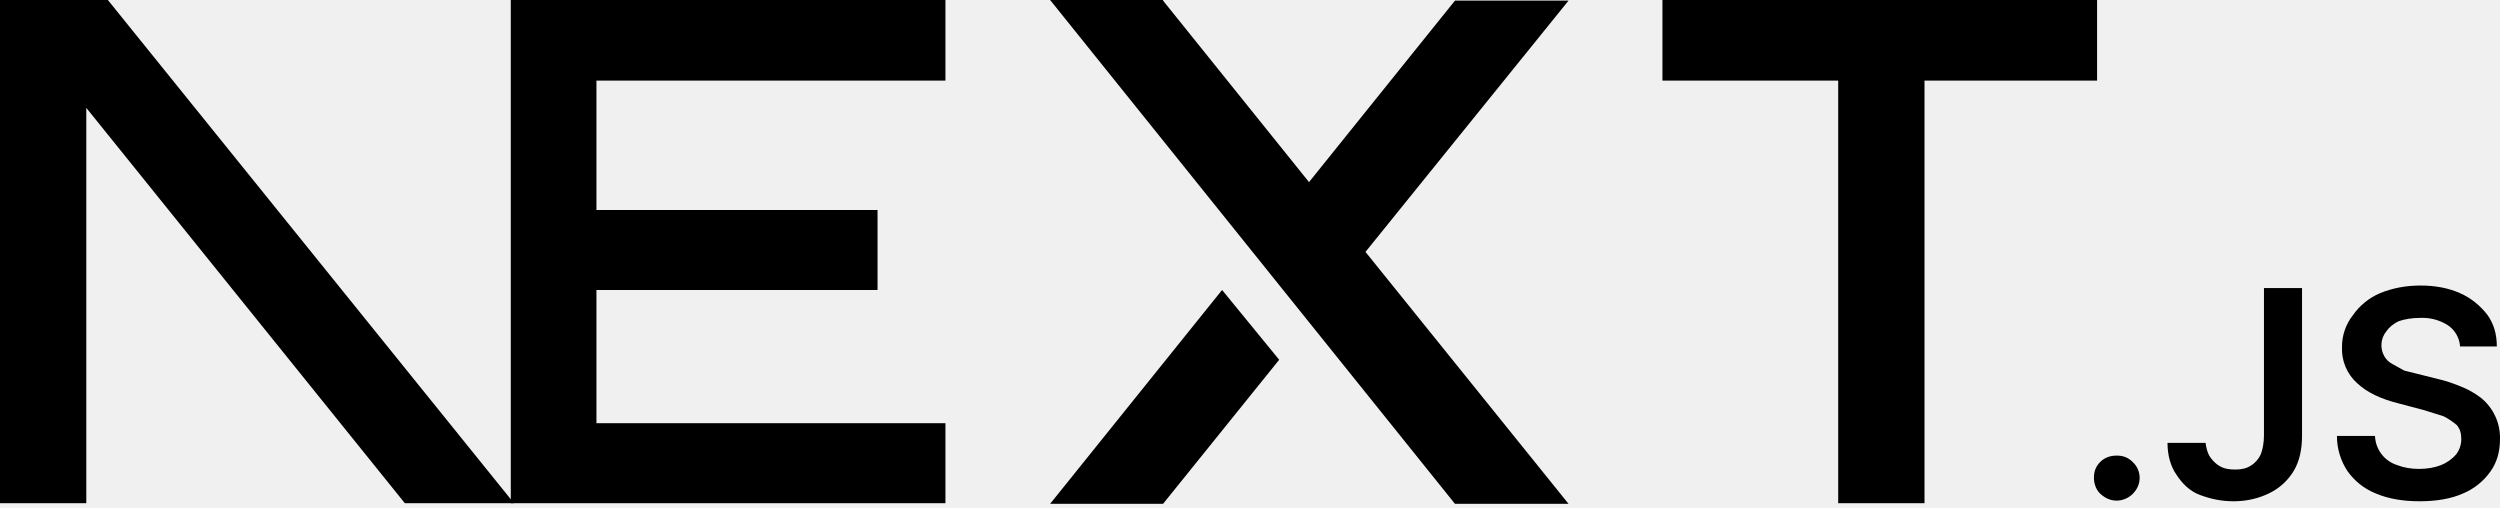
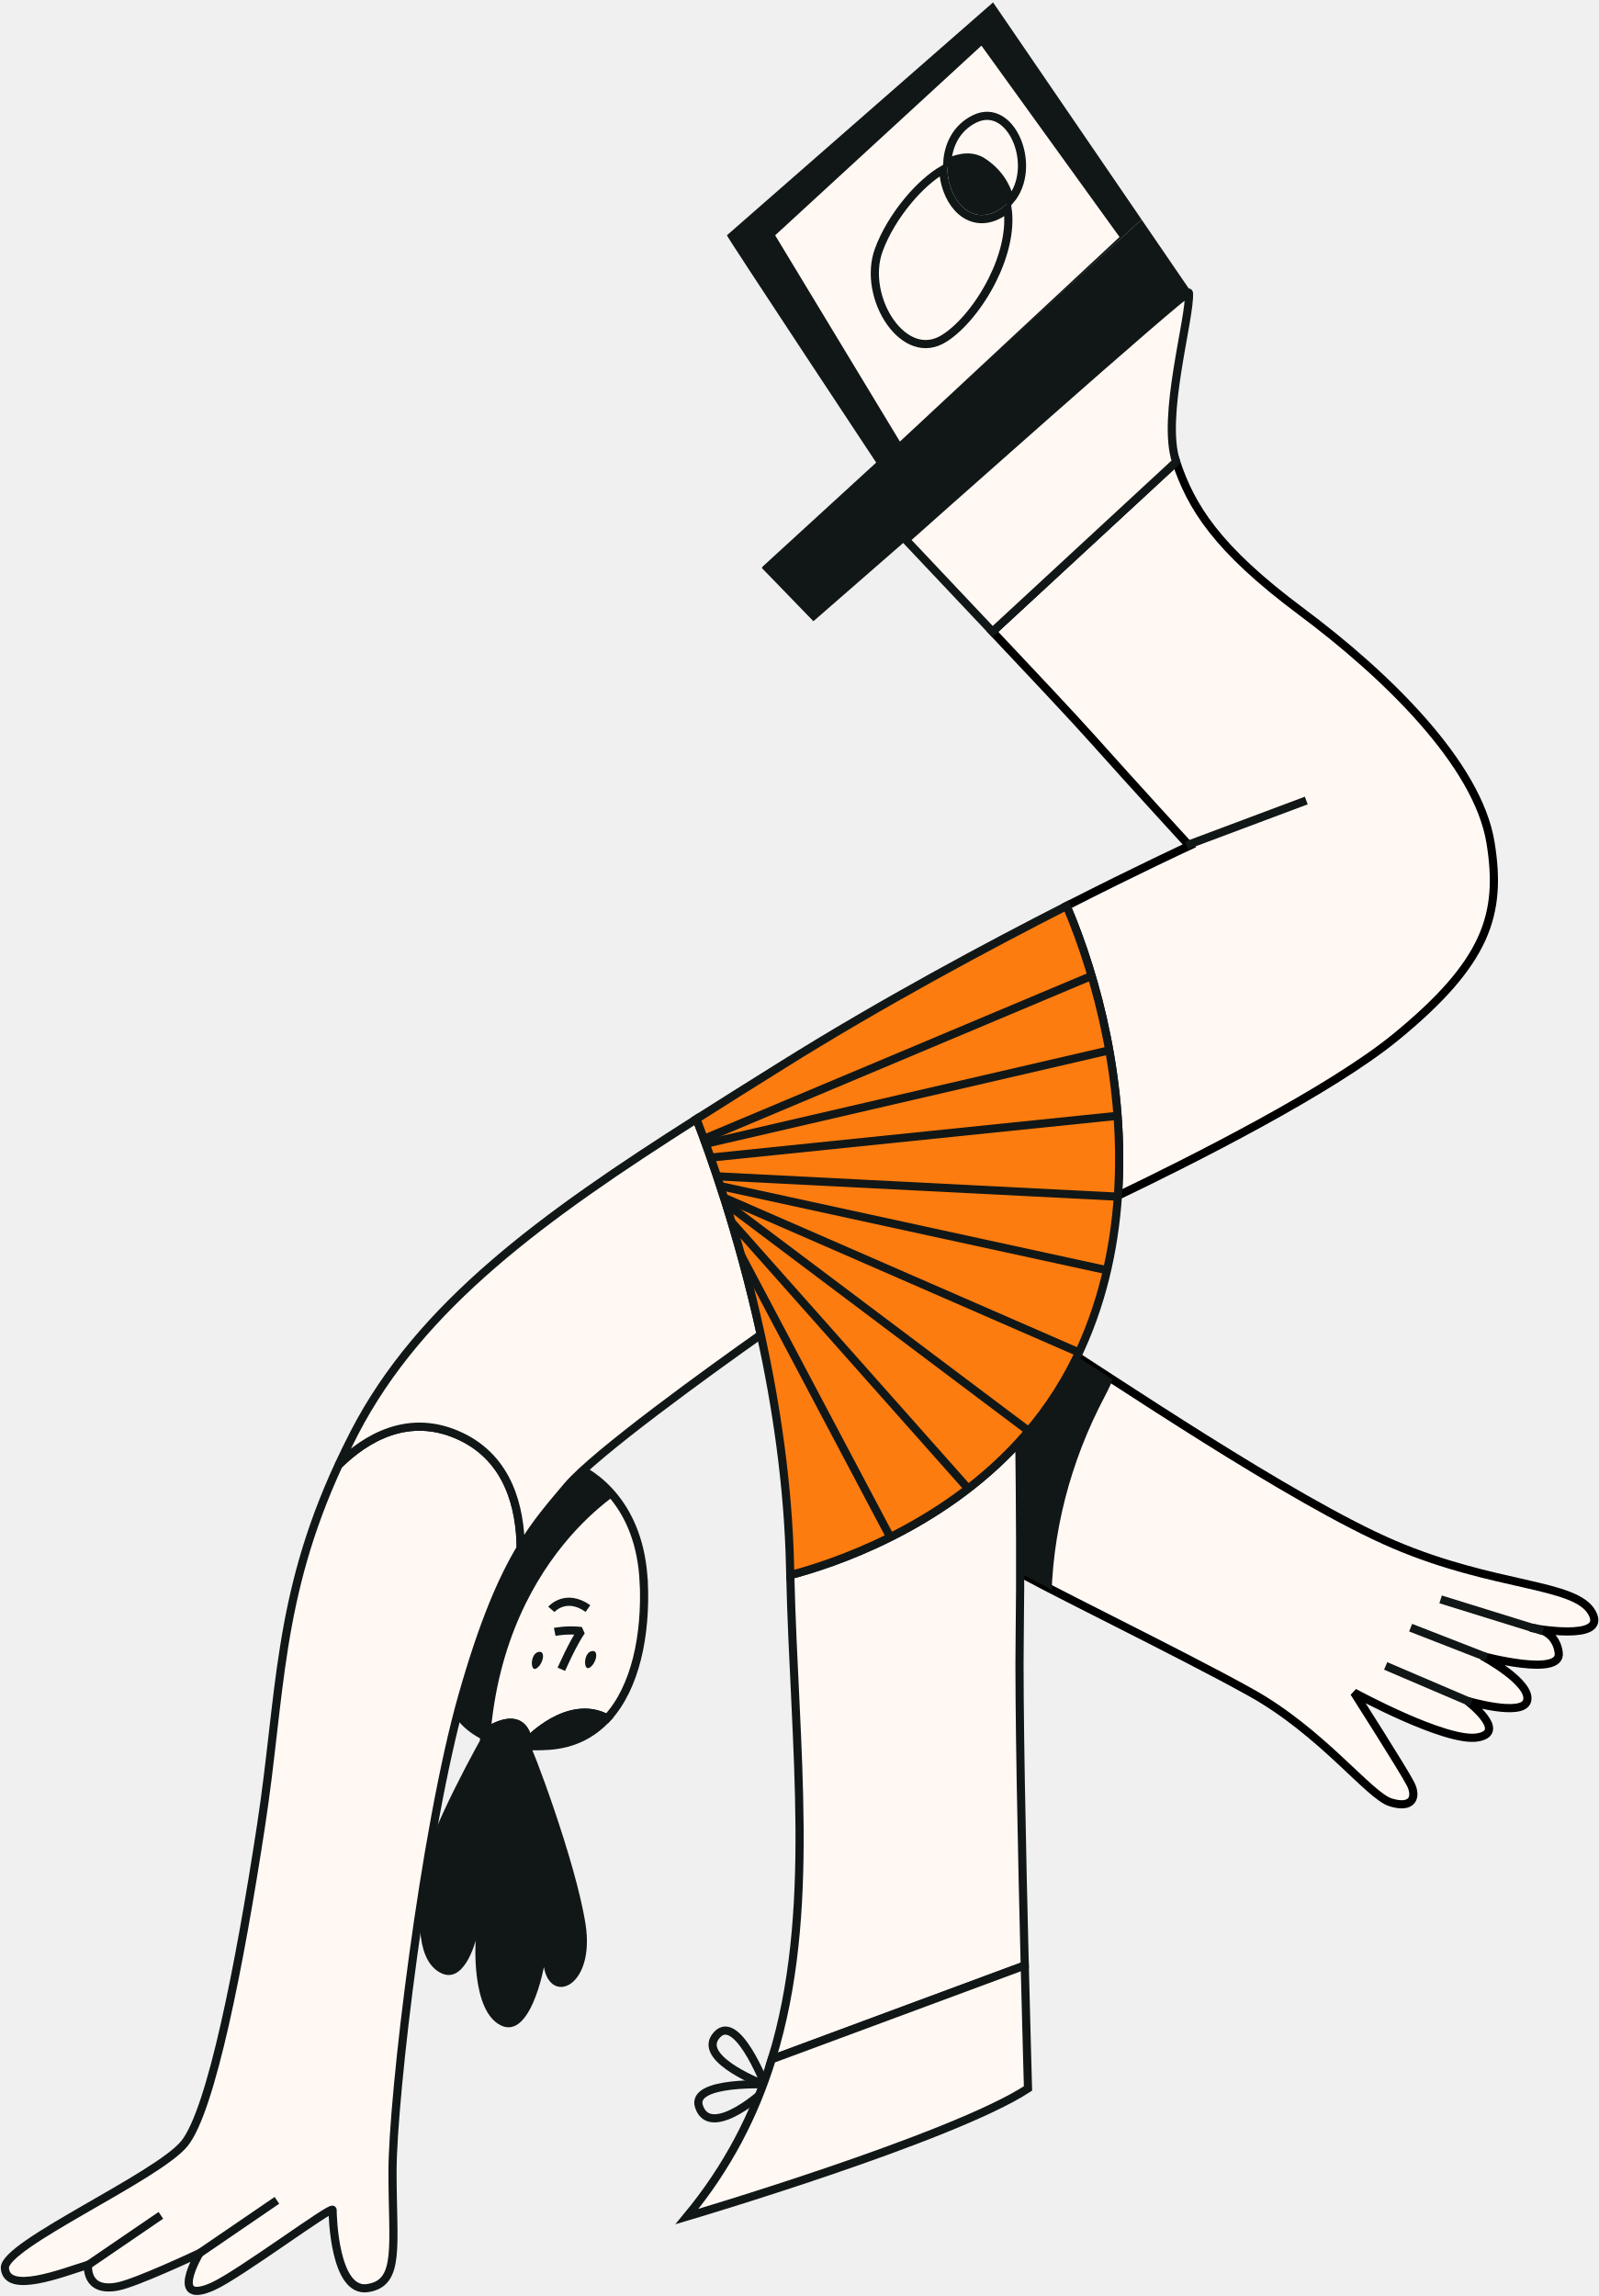
- <svg xmlns="http://www.w3.org/2000/svg" fill="none" viewBox="0 0 394 80">
-   <path fill="#000" d="M262 0h68.5v12.7h-27.2v66.6h-13.6V12.7H262V0ZM149 0v12.7H94v20.4h44.3v12.6H94v21h55v12.6H80.5V0h68.7zm34.3 0h-17.8l63.8 79.4h17.9l-32-39.7 32-39.6h-17.9l-23 28.6-23-28.6zm18.3 56.7-9-11-27.1 33.7h17.8l18.3-22.7z" />
-   <path fill="#000" d="M81 79.3 17 0H0v79.3h13.6V17l50.2 62.3H81Zm252.6-.4c-1 0-1.8-.4-2.5-1s-1.1-1.6-1.1-2.6.3-1.8 1-2.5 1.6-1 2.6-1 1.8.3 2.5 1a3.4 3.4 0 0 1 .6 4.3 3.7 3.7 0 0 1-3 1.8zm23.2-33.5h6v23.3c0 2.1-.4 4-1.3 5.5a9.1 9.1 0 0 1-3.8 3.5c-1.6.8-3.5 1.3-5.7 1.3-2 0-3.7-.4-5.3-1s-2.8-1.8-3.7-3.2c-.9-1.3-1.4-3-1.4-5h6c.1.8.3 1.6.7 2.2s1 1.2 1.6 1.5c.7.4 1.5.5 2.4.5 1 0 1.8-.2 2.4-.6a4 4 0 0 0 1.6-1.8c.3-.8.5-1.8.5-3V45.5zm30.9 9.1a4.4 4.4 0 0 0-2-3.3 7.5 7.5 0 0 0-4.3-1.1c-1.3 0-2.4.2-3.3.5-.9.4-1.6 1-2 1.6a3.5 3.5 0 0 0-.3 4c.3.5.7.9 1.3 1.2l1.8 1 2 .5 3.2.8c1.3.3 2.5.7 3.7 1.2a13 13 0 0 1 3.2 1.8 8.1 8.1 0 0 1 3 6.5c0 2-.5 3.7-1.5 5.1a10 10 0 0 1-4.4 3.5c-1.8.8-4.1 1.2-6.8 1.2-2.6 0-4.9-.4-6.8-1.2-2-.8-3.4-2-4.5-3.5a10 10 0 0 1-1.7-5.6h6a5 5 0 0 0 3.5 4.6c1 .4 2.2.6 3.4.6 1.3 0 2.5-.2 3.5-.6 1-.4 1.8-1 2.4-1.7a4 4 0 0 0 .8-2.4c0-.9-.2-1.6-.7-2.2a11 11 0 0 0-2.1-1.4l-3.2-1-3.8-1c-2.8-.7-5-1.7-6.6-3.2a7.2 7.2 0 0 1-2.4-5.7 8 8 0 0 1 1.7-5 10 10 0 0 1 4.3-3.5c2-.8 4-1.2 6.4-1.2 2.3 0 4.4.4 6.2 1.2 1.8.8 3.2 2 4.3 3.4 1 1.4 1.5 3 1.5 5h-5.8z" />
+ <svg xmlns="http://www.w3.org/2000/svg" viewBox="0 0 392 563" fill="none" class="absolute inset-x-0 top-[28px] mx-auto h-[194px] w-[134px] md:left-auto md:right-[68px] md:top-[-142px] md:mx-0 md:h-[290px] md:w-[202px] xl:right-[88px] xl:top-[-400px] xl:h-[422px] xl:w-[292px]">
+   <path d="M187.617 511.299C187.617 511.299 180.368 492.488 175.384 499.466C171.31 505.177 187.617 511.299 187.617 511.299Z" stroke="#111717" stroke-width="2" stroke-linejoin="bevel" />
+   <path d="M188.851 511.145C188.309 512.315 174.212 525.025 171.395 516.53C169.261 510.072 188.851 511.145 188.851 511.145Z" stroke="#111717" stroke-width="2" stroke-linejoin="bevel" />
+   <path d="M157.843 388.111C157.03 368.944 145.61 361.186 139.9 359.149C134.19 357.112 122.487 356.57 113.386 375.878C104.187 395.382 109.593 413.542 110.742 416.923C113.798 417.053 118.424 418.364 118.695 425.038C118.695 425.038 127.873 418.104 129.509 426.869C129.509 426.869 139.38 416.24 148.871 421.354C155.882 413.759 158.407 400.854 157.865 388.111H157.843Z" fill="#FFF8F3" stroke="#111717" stroke-width="2" />
+   <mask id="mask0_8834_11697" style="mask-type:luminance;" maskUnits="userSpaceOnUse" x="108" y="358" width="50" height="69">
+     <path d="M157.844 388.111C157.031 368.944 145.611 361.186 139.901 359.149C134.19 357.112 122.488 356.57 113.387 375.878C104.187 395.382 109.594 413.542 110.743 416.923C113.798 417.053 118.425 418.364 118.696 425.038C118.696 425.038 127.873 418.104 129.51 426.869C129.51 426.869 139.38 416.24 148.872 421.354C155.883 413.759 158.407 400.854 157.866 388.111H157.844Z" fill="white" />
+   </mask>
+   <g mask="url(#mask0_8834_11697)">
+     <path d="M153.554 364.86C153.554 364.86 119.293 383.833 119.9 435.842L80.123 410.141L90.525 339.776L129.077 325.701L153.554 364.86Z" fill="#111717" />
+   </g>
+   <path d="M129.486 426.859C127.85 418.093 118.672 425.028 118.672 425.028C118.401 418.364 113.775 417.053 110.719 416.912C110.849 417.281 110.925 417.476 110.925 417.476C110.925 417.476 114.143 429.47 134.589 428.083C140.614 427.672 145.305 425.19 148.848 421.344C139.357 416.23 129.486 426.859 129.486 426.859Z" fill="#111717" stroke="#111717" stroke-width="2" />
+   <path d="M129.485 426.86C130.297 427.672 141.111 456.234 143.56 471.729C146.008 487.234 134.989 491.72 133.364 482.336C133.364 482.336 130.102 500.28 122.756 496.617C115.41 492.944 116.634 475.814 116.634 475.814C116.634 475.814 113.773 487.234 107.662 483.561C101.54 479.888 102.765 468.055 103.588 459.084C104.412 450.112 118.682 425.018 118.682 425.018L129.495 426.849L129.485 426.86Z" fill="#111717" />
+   <path d="M137.645 409.328C137.645 409.328 140.299 403.206 142.542 399.944C139.075 399.533 136.02 400.15 136.02 400.15" stroke="#111717" stroke-width="2" stroke-linejoin="bevel" />
+   <path d="M132.346 405.037C129.963 405.037 129.898 410.141 131.534 409.111C133.17 408.082 133.777 405.037 132.346 405.037Z" fill="#111717" />
+   <path d="M145.392 404.842C143.009 404.842 142.944 409.945 144.58 408.916C146.216 407.886 146.823 404.842 145.392 404.842Z" fill="#111717" />
+   <path d="M135.194 394.635C135.194 394.635 138.662 390.561 144.166 394.429" stroke="#111717" stroke-width="2" stroke-linejoin="bevel" />
+   <path d="M247.991 384.436C252.065 387.297 289.187 405.24 306.73 415.035C324.272 424.83 335.692 440.325 340.991 441.961C346.289 443.597 347.514 440.736 345.888 437.475C344.252 434.214 332.019 415.035 332.019 415.035C332.019 415.035 354.459 427.268 362.206 426.044C369.954 424.819 359.758 417.072 359.758 417.072C359.758 417.072 373.345 421.081 374.439 417.072C375.664 412.586 363.431 406.063 363.431 406.063C363.431 406.063 383.01 411.362 382.197 405.251C381.385 399.14 375.263 399.129 375.263 399.129C375.263 399.129 394.431 402.802 390.357 395.456C386.282 388.109 366.692 389.334 341.814 378.726C316.936 368.118 270.832 336.707 259.011 329.371L238.207 344.465L248.002 384.436H247.991Z" fill="#FFF8F3" stroke="black" stroke-width="2" />
+   <mask id="mask1_8834_11697" style="mask-type:luminance;" maskUnits="userSpaceOnUse" x="238" y="329" width="153" height="114">
+     <path d="M247.993 384.436C252.067 387.297 289.189 405.24 306.731 415.035C324.273 424.83 335.694 440.325 340.992 441.961C346.291 443.597 347.515 440.736 345.89 437.475C344.254 434.214 332.021 415.035 332.021 415.035C332.021 415.035 354.461 427.268 362.208 426.044C369.955 424.819 359.759 417.072 359.759 417.072C359.759 417.072 373.347 421.081 374.441 417.072C375.665 412.586 363.432 406.063 363.432 406.063C363.432 406.063 383.012 411.362 382.199 405.251C381.386 399.14 375.264 399.129 375.264 399.129C375.264 399.129 394.432 402.802 390.358 395.456C386.284 388.109 366.694 389.334 341.816 378.726C316.938 368.118 270.834 336.707 259.012 329.371L238.209 344.465L248.004 384.436H247.993Z" fill="white" />
+   </mask>
+   <g mask="url(#mask1_8834_11697)">
+     <path d="M274.096 334.27C274.096 335.028 273.132 338.16 270.91 342.364C262.448 358.357 257.778 376.083 257.778 394.178V396.28L234.937 384.448L226.778 336.318L243.096 314.701L274.096 334.281V334.27Z" fill="#111717" />
+   </g>
+   <path d="M339.766 408.502L360.813 417.5" stroke="#111717" stroke-width="2" stroke-linejoin="bevel" />
+   <path d="M345.887 399.119L364.519 406.378" stroke="#111717" stroke-width="2" stroke-linejoin="bevel" />
+   <path d="M353.235 392.184L378.339 399.974" stroke="#111717" stroke-width="2" stroke-linejoin="bevel" />
+   <path d="M113.374 415.848C103.991 448.885 96.243 514.157 96.243 532.512C96.243 550.867 98.28 559.839 90.121 561.063C81.962 562.288 81.551 543.12 81.551 541.896C81.551 540.671 58.558 557.823 52.187 560.651C41.373 565.462 48.644 552.958 48.915 552.503C48.449 552.72 33.539 559.73 28.934 560.651C20.775 562.288 21.588 555.353 21.588 555.353C15.065 557.39 1.662 562.688 1.196 556.166C0.784 550.455 38.719 533.737 45.252 525.578C51.775 517.419 58.71 482.334 64.008 447.661C68.938 415.48 67.876 392.076 83.046 359.19C89.601 352.754 100.198 346.188 112.962 352.213C124.784 357.793 127.579 369.82 127.677 379.593C123.137 387.178 118.499 397.807 113.374 415.848Z" fill="#FFF8F3" stroke="#111717" stroke-width="2" />
+   <path d="M186.546 327.271C174.681 335.657 145.827 356.407 139.076 364.447C135.187 369.073 131.459 373.288 127.678 379.595C127.58 369.821 124.785 357.794 112.963 352.214C100.199 346.189 89.603 352.756 83.047 359.192C84.217 356.656 85.485 354.056 86.861 351.39C103.092 319.957 133.388 298.178 170.77 274.395C173.847 282.315 181.02 302.057 186.546 327.271Z" fill="#FFF8F3" stroke="#111717" stroke-width="2" />
+   <path d="M342.216 254.316C326.169 267.448 292.179 284.536 274.116 293.204C275.958 266.267 269.132 239.97 261.525 222.146C279.425 213.033 291.637 207.399 291.637 207.399C291.637 207.399 278.169 192.717 267.972 181.297C263.118 175.868 252.825 164.903 243.365 154.891L288.386 113.262C292.07 124.238 298.214 134.412 318.963 149.885C339.767 165.38 362.316 187.245 365.469 206.586C368.318 224.129 364.645 235.95 342.216 254.316Z" fill="#FFF8F3" stroke="black" stroke-width="2" />
+   <path d="M288.387 113.252L243.366 154.892C232.932 143.862 222.085 132.344 222.085 132.344C222.085 132.344 291.453 70.55 291.529 71.764C291.941 77.875 284.703 102.157 288.365 113.176C288.376 113.198 288.387 113.23 288.387 113.252Z" fill="#FFF8F3" stroke="#111717" stroke-width="2" />
+   <path d="M189.233 504.949C200.35 469.041 194.781 428.701 193.773 386.227C204.208 383.485 230.516 374.806 249.943 353.504C250.117 368.067 250.247 386.996 250.03 401.158C249.781 417.313 250.594 454.987 251.265 481.957L189.233 504.949Z" fill="#FFF8F3" stroke="#111717" stroke-width="2" />
+   <path d="M252.066 512.11C233.3 524.354 168.439 543.521 168.439 543.521C178.495 531.375 185.039 518.481 189.232 504.948L251.265 481.955C251.698 499.227 252.066 512.11 252.066 512.11Z" fill="#FFF8F3" stroke="#111717" stroke-width="2" />
+   <path d="M243.506 0.586L178.234 57.699C178.234 58.111 214.944 113.587 214.944 113.587L279.913 53.831L243.506 0.597V0.586Z" fill="#111717" />
+   <path d="M279.912 53.83L187.021 138.909L186.804 139.277L199.449 152.334L292.047 71.567L279.912 53.83Z" fill="#111717" />
+   <path d="M190.067 57.699L220.655 108.278L274.506 58.11L240.646 11.193L190.067 57.699Z" fill="#FFF8F3" />
+   <path d="M247.69 49.129C246.79 45.445 244.699 42.173 241.048 39.746C238.577 38.099 235.489 38.359 232.271 39.886C232.509 35.585 234.536 31.316 239.011 29.138C248.058 24.76 254.646 41.013 247.69 49.129Z" fill="#FFF8F3" stroke="#111717" stroke-width="2" />
+   <path d="M231.543 82.954L231.543 82.954C229.043 84.528 226.605 84.693 224.384 83.931C222.125 83.157 220.012 81.396 218.31 78.99C214.891 74.156 213.363 67.054 215.472 61.304L215.472 61.303C216.965 57.225 219.577 52.886 222.687 49.157C225.362 45.95 228.36 43.247 231.267 41.547C231.435 45.127 232.713 48.611 234.83 50.938C236.068 52.298 237.619 53.289 239.423 53.619C241.235 53.951 243.199 53.597 245.216 52.445C245.888 52.062 246.503 51.631 247.062 51.159C247.82 56.624 246.18 62.926 243.323 68.646C240.151 74.998 235.588 80.41 231.543 82.954Z" fill="#FFF8F3" stroke="#111717" stroke-width="2" />
+   <path d="M247.689 49.129C246.888 50.072 245.901 50.906 244.72 51.578C237.342 55.793 231.848 47.764 232.271 39.887C235.489 38.359 238.577 38.099 241.047 39.746C244.699 42.173 246.79 45.445 247.689 49.129Z" fill="#111717" />
+   <path d="M274.114 293.204C273.193 306.651 270.116 320.239 263.897 333.035C260.072 340.891 255.272 347.674 249.941 353.503C230.513 374.805 204.205 383.484 193.771 386.226C193.749 385.63 193.738 385.034 193.727 384.438C193.305 364.187 190.303 344.456 186.543 327.271C181.017 302.057 173.844 282.315 170.767 274.394C177.518 270.093 184.506 265.737 191.69 261.24C216.091 245.963 242.139 232.017 261.524 222.146C269.13 239.971 275.956 266.268 274.114 293.204Z" fill="#FD8EF0" />
+   <path d="M274.115 293.204C273.194 306.651 270.117 320.239 263.898 333.035C260.073 340.891 255.273 347.674 249.942 353.503C230.514 374.805 204.206 383.484 193.771 386.226C193.75 385.63 193.739 385.034 193.728 384.438C193.306 364.187 190.304 344.456 186.544 327.271C181.018 302.057 173.845 282.315 170.768 274.394C177.518 270.093 184.507 265.737 191.691 261.24C216.092 245.963 242.14 232.017 261.525 222.146C269.131 239.971 275.957 266.268 274.115 293.204Z" fill="#FD7C0F" stroke="#111717" stroke-width="2" />
+   <mask id="mask2_8834_11697" style="mask-type:luminance;" maskUnits="userSpaceOnUse" x="170" y="222" width="105" height="165">
+     <path d="M274.117 293.204C273.196 306.651 270.119 320.239 263.899 333.035C260.074 340.891 255.274 347.674 249.943 353.503C230.516 374.805 204.207 383.484 193.773 386.226C193.751 385.63 193.741 385.034 193.73 384.438C193.307 364.187 190.306 344.456 186.546 327.271C181.02 302.057 173.847 282.315 170.77 274.394C177.52 270.093 184.509 265.737 191.693 261.24C216.094 245.963 242.142 232.017 261.526 222.146C269.133 239.971 275.959 266.268 274.117 293.204Z" fill="white" />
+   </mask>
+   <g mask="url(#mask2_8834_11697)">
+     <path d="M174.354 293.887L222.701 385.25" stroke="#111717" stroke-width="2" stroke-linejoin="bevel" />
+     <path d="M174.974 294.699L242.684 370.98" stroke="#111717" stroke-width="2" stroke-linejoin="bevel" />
+     <path d="M175.579 293.27L259.411 356.299" stroke="#111717" stroke-width="2" stroke-linejoin="bevel" />
+     <path d="M170.486 290.615L278.991 337.933" stroke="#111717" stroke-width="2" stroke-linejoin="bevel" />
+     <path d="M173.749 290.215L277.768 312.85" stroke="#111717" stroke-width="2" stroke-linejoin="bevel" />
+     <path d="M170.486 288.176L290.823 294.287" stroke="#111717" stroke-width="2" stroke-linejoin="bevel" />
+     <path d="M171.916 284.091L285.113 272.465" stroke="#111717" stroke-width="2" stroke-linejoin="bevel" />
+     <path d="M169.664 281.242L296.534 251.867" stroke="#111717" stroke-width="2" stroke-linejoin="bevel" />
+     <path d="M171.3 279.812L278.992 234.531" stroke="#111717" stroke-width="2" stroke-linejoin="bevel" />
+   </g>
+   <path d="M67.897 539.545L48.716 552.653" stroke="#111717" stroke-width="2" stroke-linejoin="bevel" />
+   <path d="M39.444 543.219L20.471 556.178" stroke="#111717" stroke-width="2" stroke-linejoin="bevel" />
+   <path d="M290.922 207.302L320.297 196.293" stroke="#111717" stroke-width="2" stroke-linejoin="bevel" />
</svg>
